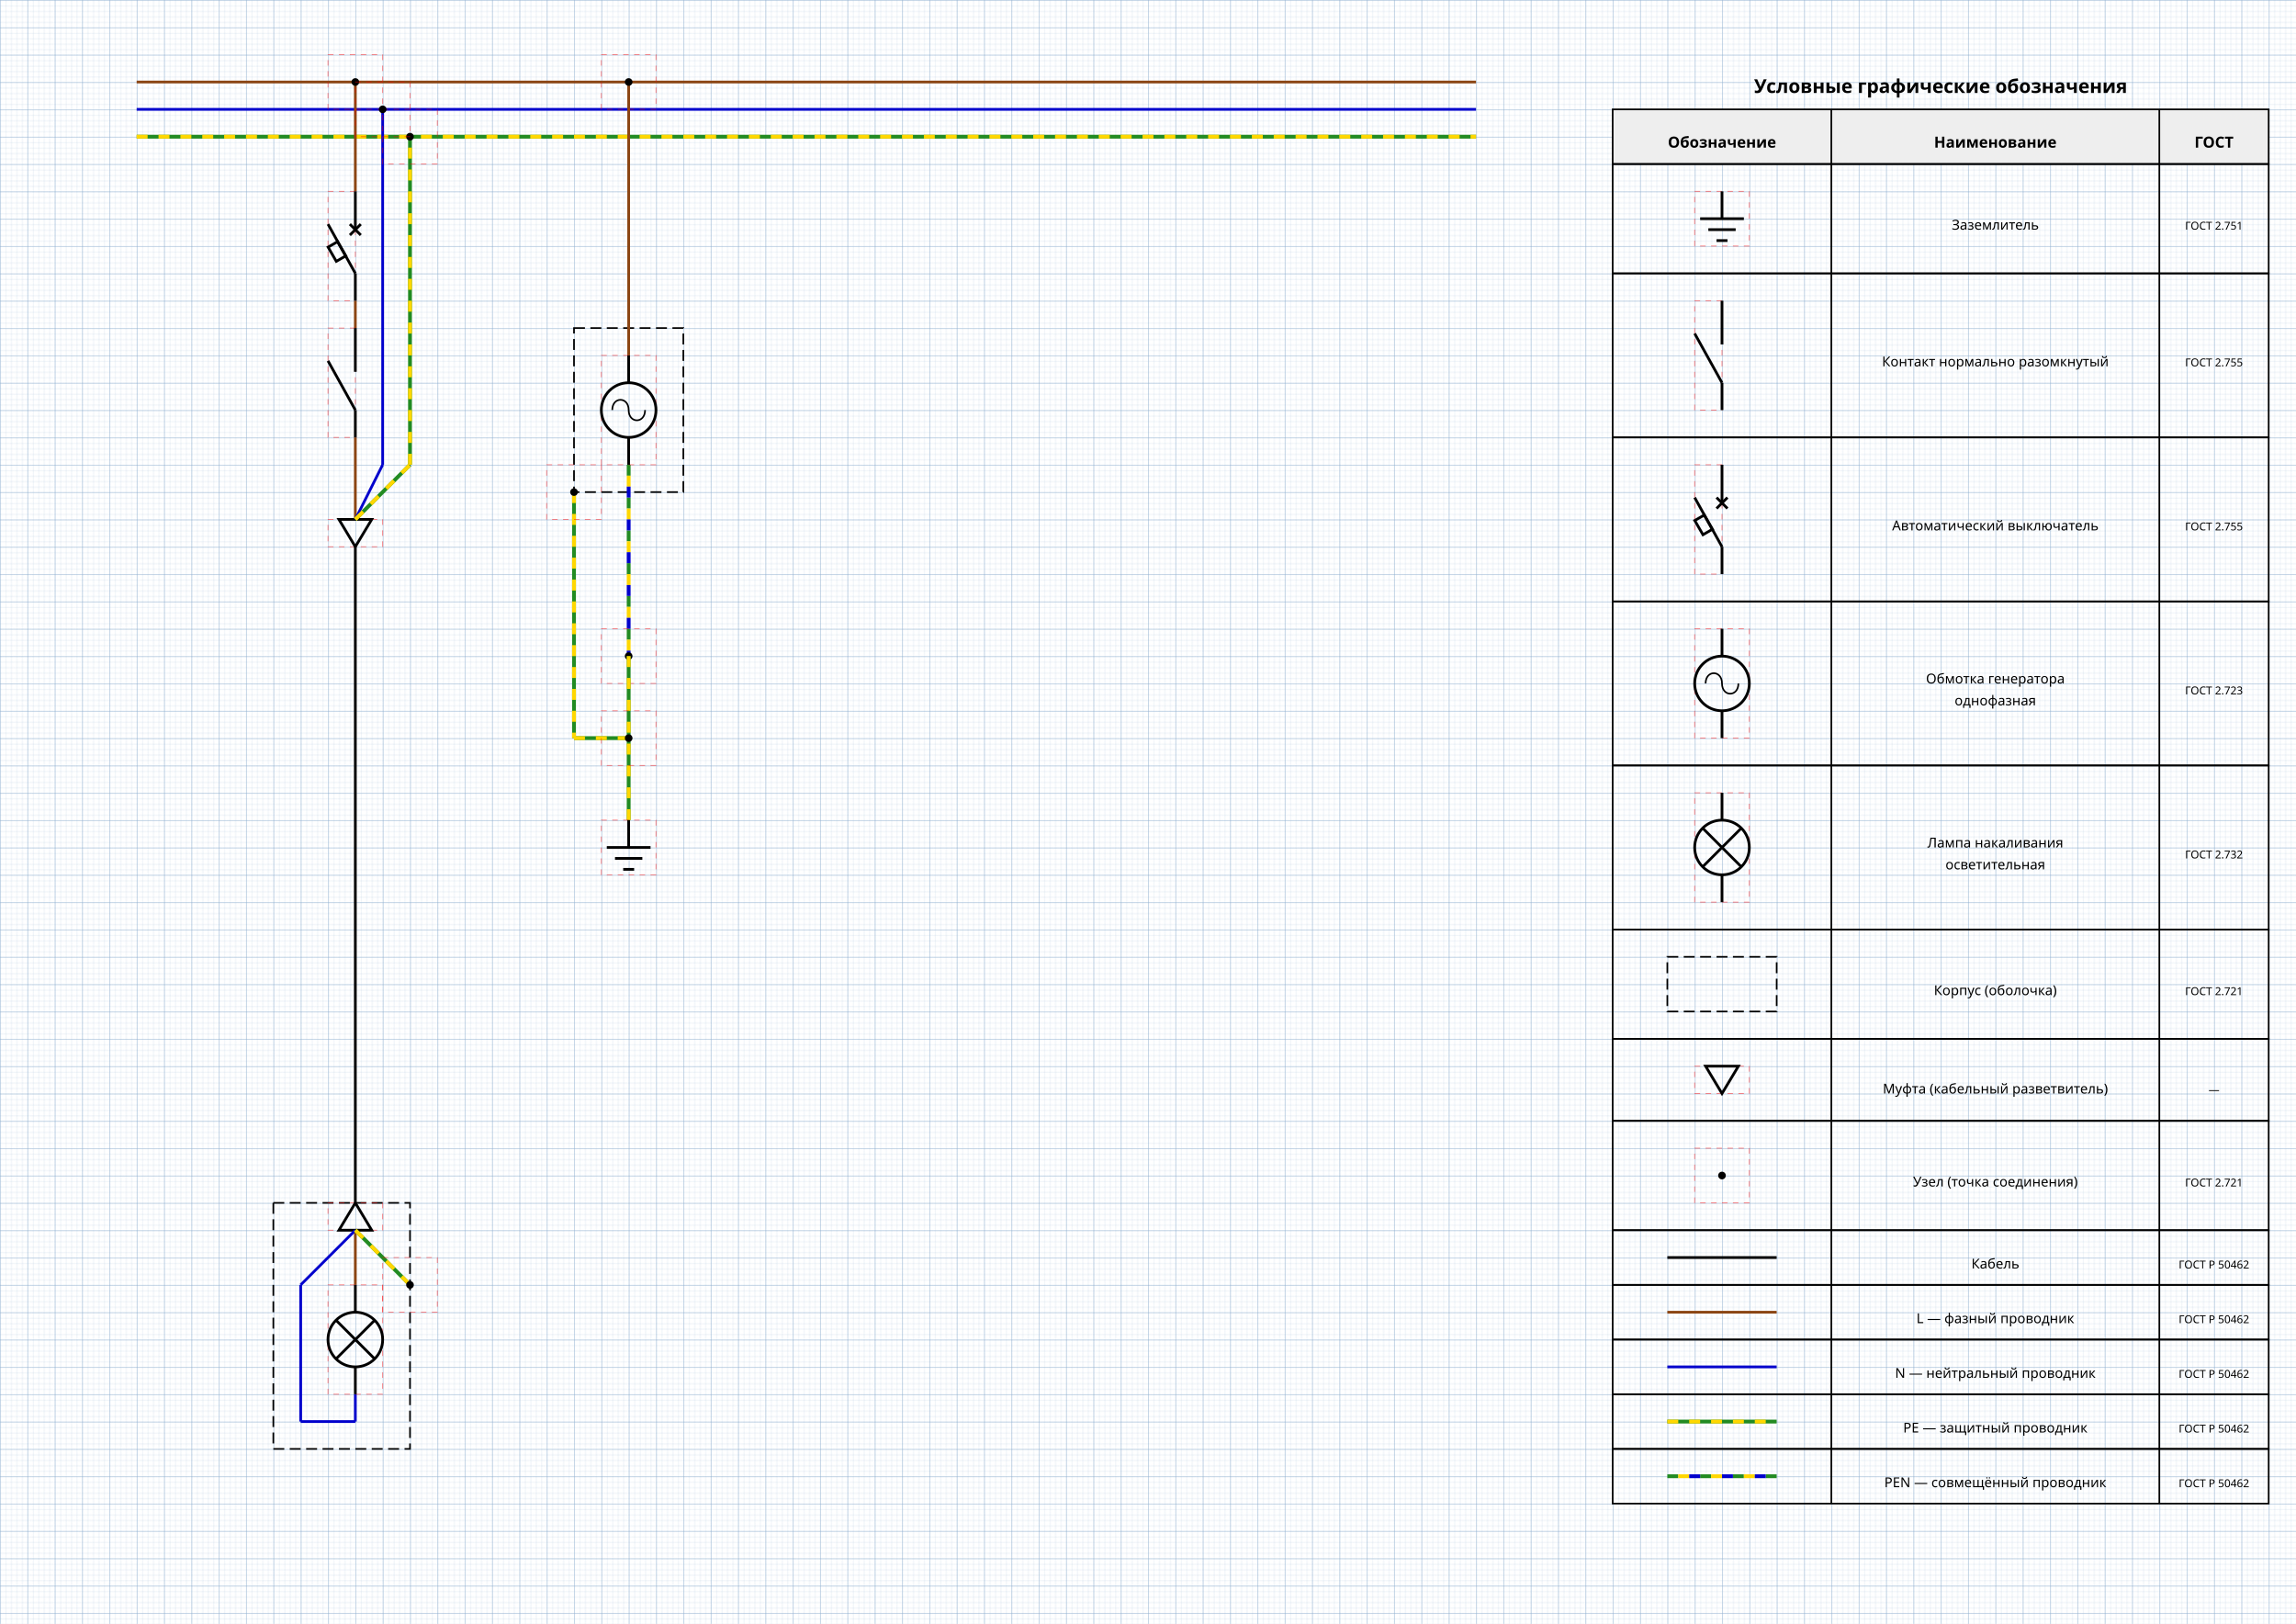
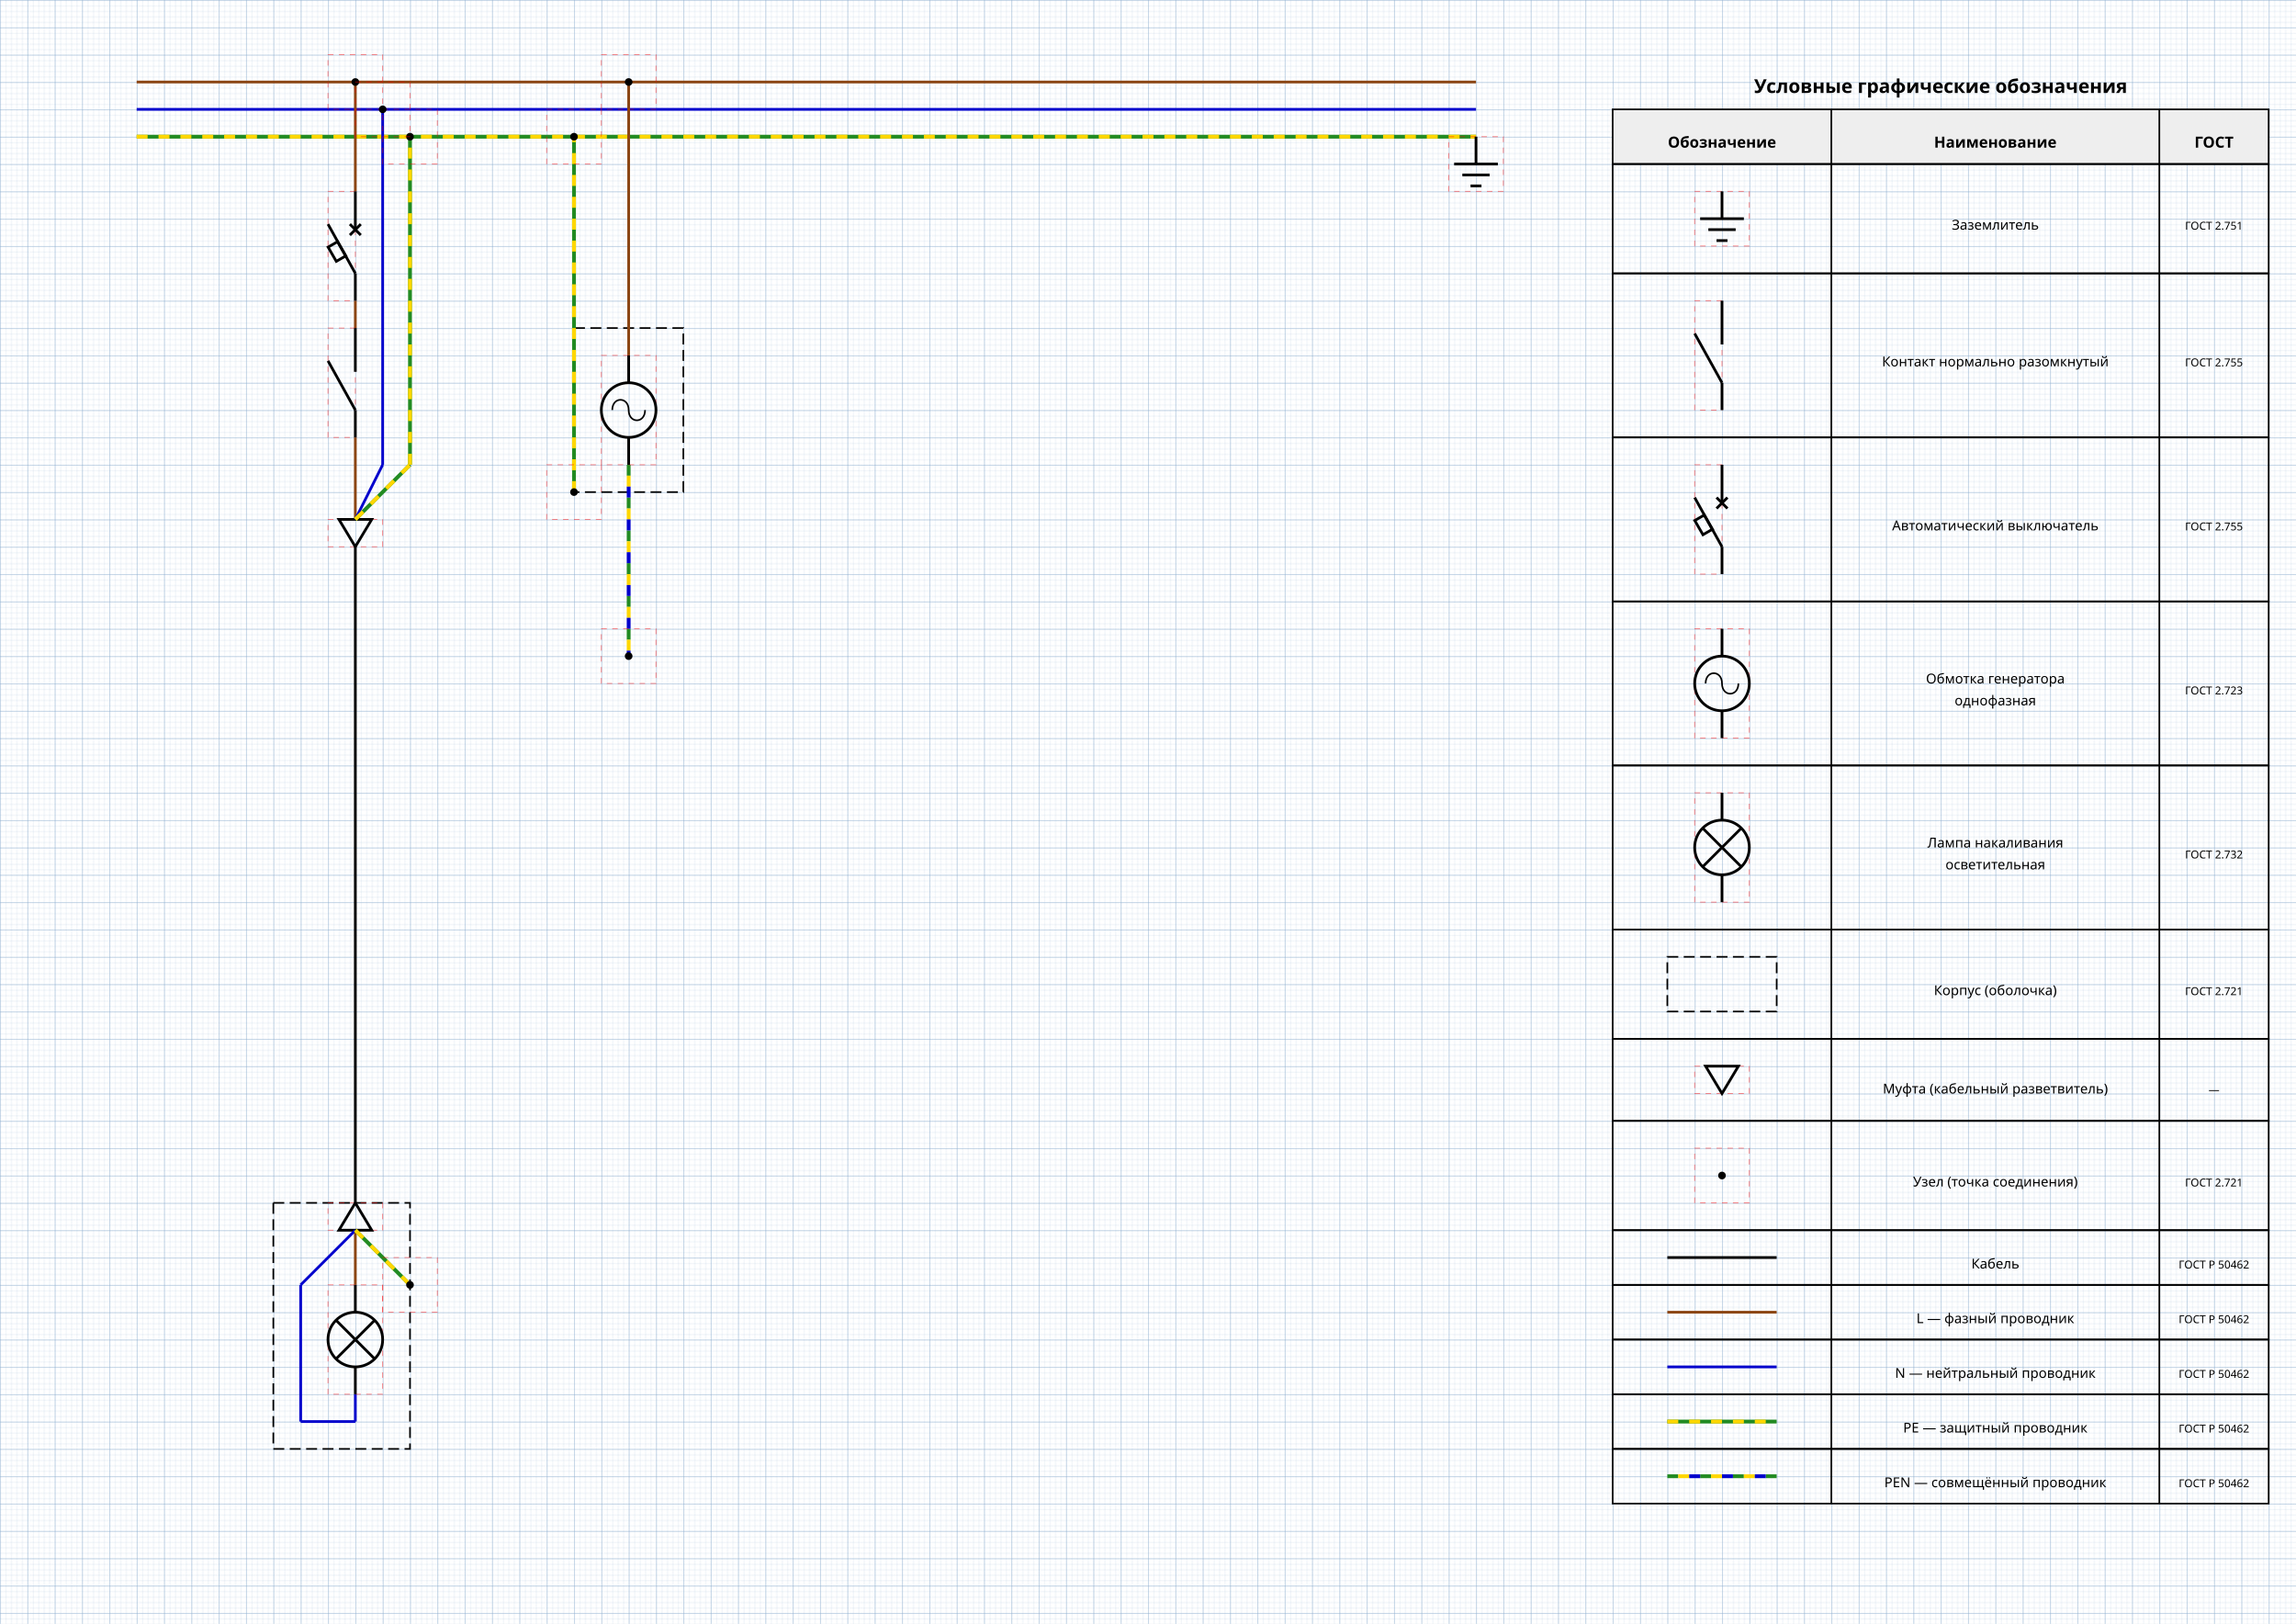
<svg xmlns="http://www.w3.org/2000/svg" width="420mm" height="297mm" viewBox="0 0 420 297">
  <rect width="420" height="297" fill="white" />
  <defs>
    <pattern id="mm1" width="1" height="1" patternUnits="userSpaceOnUse">
      <line x1="0" y1="0" x2="0" y2="1" stroke="#c8d8e8" stroke-width="0.1" />
      <line x1="0" y1="0" x2="1" y2="0" stroke="#c8d8e8" stroke-width="0.1" />
    </pattern>
    <pattern id="mm5" width="5" height="5" patternUnits="userSpaceOnUse">
      <rect width="5" height="5" fill="url(#mm1)" />
      <line x1="0" y1="0" x2="0" y2="5" stroke="#90b0d0" stroke-width="0.15" />
      <line x1="0" y1="0" x2="5" y2="0" stroke="#90b0d0" stroke-width="0.15" />
    </pattern>
    <symbol id="ugo-node" overflow="visible">
      <rect x="-5" y="-5" width="10" height="10" fill="none" stroke="red" stroke-width="0.15" stroke-dasharray="1,1" opacity="0.5" />
      <circle cx="0" cy="0" r="0.7" fill="black" stroke="none" />
    </symbol>
    <symbol id="ugo-ground" overflow="visible">
      <rect x="-5" y="0" width="10" height="10" fill="none" stroke="red" stroke-width="0.15" stroke-dasharray="1,1" opacity="0.5" />
      <g stroke="black" stroke-width="0.5">
        <line x1="0" y1="0" x2="0" y2="5" />
        <line x1="-4" y1="5" x2="4" y2="5" />
        <line x1="-2.5" y1="7" x2="2.5" y2="7" />
        <line x1="-1" y1="9" x2="1" y2="9" />
      </g>
    </symbol>
    <symbol id="ugo-contact" overflow="visible">
      <rect x="-5" y="0" width="5" height="20" fill="none" stroke="red" stroke-width="0.15" stroke-dasharray="1,1" opacity="0.5" />
      <g stroke="black" stroke-width="0.5" fill="none">
        <line x1="0" y1="0" x2="0" y2="8" />
        <line x1="0" y1="15" x2="-5" y2="6" />
        <line x1="0" y1="15" x2="0" y2="20" />
      </g>
    </symbol>
    <symbol id="ugo-breaker" overflow="visible">
      <rect x="-5" y="0" width="5" height="20" fill="none" stroke="red" stroke-width="0.15" stroke-dasharray="1,1" opacity="0.5" />
      <g stroke="black" stroke-width="0.5" fill="none">
        <line x1="0" y1="0" x2="0" y2="7" />
        <line x1="-1" y1="6" x2="1" y2="8" />
        <line x1="-1" y1="8" x2="1" y2="6" />
        <line x1="0" y1="15" x2="-5" y2="6" />
        <rect x="-2" y="-1.5" width="2" height="3" fill="none" stroke="black" stroke-width="0.5" transform="translate(-2.5, 10.5) rotate(-30)" />
        <line x1="0" y1="15" x2="0" y2="20" />
      </g>
    </symbol>
    <symbol id="ugo-generator" overflow="visible">
      <rect x="-5" y="0" width="10" height="20" fill="none" stroke="red" stroke-width="0.15" stroke-dasharray="1,1" opacity="0.5" />
      <g stroke="black" stroke-width="0.5" fill="none">
        <line x1="0" y1="0" x2="0" y2="5" />
        <circle cx="0" cy="10" r="5" />
        <path d="M-3,10 C-3,7.5 0,7.5 0,10 S3,12.5 3,10" stroke-width="0.3" />
        <line x1="0" y1="15" x2="0" y2="20" />
      </g>
    </symbol>
    <symbol id="ugo-lamp" overflow="visible">
      <rect x="-5" y="0" width="10" height="20" fill="none" stroke="red" stroke-width="0.15" stroke-dasharray="1,1" opacity="0.5" />
      <g stroke="black" stroke-width="0.5" fill="none">
        <line x1="0" y1="0" x2="0" y2="5" />
        <circle cx="0" cy="10" r="5" />
        <line x1="-3.5" y1="6.5" x2="3.5" y2="13.5" />
        <line x1="3.5" y1="6.5" x2="-3.5" y2="13.5" />
        <line x1="0" y1="15" x2="0" y2="20" />
      </g>
    </symbol>
    <symbol id="ugo-mufta" overflow="visible">
      <rect x="-5" y="0" width="10" height="5" fill="none" stroke="red" stroke-width="0.15" stroke-dasharray="1,1" opacity="0.5" />
      <polygon points="-3,0 3,0 0,5" stroke="black" stroke-width="0.5" fill="none" />
    </symbol>
  </defs>
  <rect width="420" height="297" fill="url(#mm5)" />
  <line x1="25" y1="15" x2="270" y2="15" stroke="#8B4513" stroke-width="0.5" />
  <line x1="25" y1="20" x2="270" y2="20" stroke="#0000CC" stroke-width="0.5" />
  <g stroke-width="0.7">
    <line x1="25" y1="25" x2="270" y2="25" stroke="#228B22" />
    <line x1="25" y1="25" x2="270" y2="25" stroke="#FFD700" stroke-dasharray="2,2" />
  </g>
  <rect x="50" y="220" width="25" height="45" fill="none" stroke="black" stroke-width="0.3" stroke-dasharray="2,1" />
  <rect x="105" y="60" width="20" height="30" fill="none" stroke="black" stroke-width="0.3" stroke-dasharray="2,1" />
  <g stroke="#8B4513" stroke-width="0.5">
    <line x1="65" y1="15" x2="65" y2="35" />
    <line x1="115" y1="15" x2="115" y2="65" />
    <line x1="65" y1="55" x2="65" y2="60" />
    <line x1="65" y1="80" x2="65" y2="95" />
    <line x1="65" y1="225" x2="65" y2="235" />
  </g>
  <use href="#ugo-breaker" x="65" y="35" />
  <use href="#ugo-contact" x="65" y="60" />
  <use href="#ugo-mufta" x="65" y="95" />
  <line x1="65" y1="100" x2="65" y2="220" stroke="black" stroke-width="0.5" />
  <g transform="translate(65, 225) scale(1, -1)">
    <use href="#ugo-mufta" />
  </g>
  <g stroke="#0000CC" stroke-width="0.5">
    <line x1="70" y1="20" x2="70" y2="85" />
    <line x1="70" y1="85" x2="65" y2="95" />
    <line x1="65" y1="225" x2="55" y2="235" />
    <line x1="55" y1="235" x2="55" y2="260" />
    <line x1="55" y1="260" x2="65" y2="260" />
    <line x1="65" y1="260" x2="65" y2="255" />
  </g>
  <g stroke-width="0.7">
    <line x1="115" y1="85" x2="115" y2="120" stroke="#228B22" stroke-dasharray="2,4" stroke-dashoffset="0" />
    <line x1="115" y1="85" x2="115" y2="120" stroke="#FFD700" stroke-dasharray="2,4" stroke-dashoffset="4" />
    <line x1="115" y1="85" x2="115" y2="120" stroke="#0000CC" stroke-dasharray="2,4" stroke-dashoffset="2" />
  </g>
  <use href="#ugo-node" x="115" y="120" />
  <g stroke-width="0.7">
-     <line x1="115" y1="120" x2="115" y2="150" stroke="#228B22" />
-     <line x1="115" y1="120" x2="115" y2="150" stroke="#FFD700" stroke-dasharray="2,2" />
-   </g>
-   <g stroke-width="0.7">
    <line x1="65" y1="95" x2="75" y2="85" stroke="#228B22" />
    <line x1="75" y1="85" x2="75" y2="25" stroke="#228B22" />
-     <line x1="105" y1="90" x2="105" y2="135" stroke="#228B22" />
-     <line x1="105" y1="135" x2="115" y2="135" stroke="#228B22" />
+     <line x1="105" y1="90" x2="105" y2="25" stroke="#228B22" />
    <line x1="65" y1="225" x2="75" y2="235" stroke="#228B22" />
    <line x1="65" y1="95" x2="75" y2="85" stroke="#FFD700" stroke-dasharray="2,2" />
    <line x1="75" y1="85" x2="75" y2="25" stroke="#FFD700" stroke-dasharray="2,2" />
-     <line x1="105" y1="90" x2="105" y2="135" stroke="#FFD700" stroke-dasharray="2,2" />
-     <line x1="105" y1="135" x2="115" y2="135" stroke="#FFD700" stroke-dasharray="2,2" />
+     <line x1="105" y1="90" x2="105" y2="25" stroke="#FFD700" stroke-dasharray="2,2" />
    <line x1="65" y1="225" x2="75" y2="235" stroke="#FFD700" stroke-dasharray="2,2" />
  </g>
  <use href="#ugo-node" x="75" y="235" />
  <use href="#ugo-node" x="75" y="25" />
  <use href="#ugo-node" x="105" y="90" />
-   <use href="#ugo-node" x="115" y="135" />
+   <use href="#ugo-node" x="105" y="25" />
  <use href="#ugo-node" x="65" y="15" />
  <use href="#ugo-node" x="115" y="15" />
  <use href="#ugo-node" x="70" y="20" />
  <use href="#ugo-generator" x="115" y="65" />
  <use href="#ugo-lamp" x="65" y="235" />
-   <use href="#ugo-ground" x="115" y="150" />
+   <use href="#ugo-ground" x="270" y="25" />
  <g transform="translate(295, 20)" stroke="black" stroke-width="0.3" font-family="sans-serif">
    <text x="60" y="-3" font-size="3.5" font-weight="bold" text-anchor="middle" stroke="none" fill="black">Условные графические обозначения</text>
    <rect x="0" y="0" width="120" height="10" fill="#eee" stroke="black" />
    <text x="20" y="7" font-size="2.8" text-anchor="middle" stroke="none" fill="black" font-weight="bold">Обозначение</text>
    <text x="70" y="7" font-size="2.8" text-anchor="middle" stroke="none" fill="black" font-weight="bold">Наименование</text>
    <text x="110" y="7" font-size="2.8" text-anchor="middle" stroke="none" fill="black" font-weight="bold">ГОСТ</text>
    <line x1="40" y1="0" x2="40" y2="10" />
    <line x1="100" y1="0" x2="100" y2="10" />
    <rect x="0" y="10" width="120" height="20" fill="none" stroke="black" />
    <line x1="40" y1="10" x2="40" y2="30" />
    <line x1="100" y1="10" x2="100" y2="30" />
    <use href="#ugo-ground" x="20" y="15" />
    <text x="70" y="22" font-size="2.5" text-anchor="middle" stroke="none" fill="black">Заземлитель</text>
    <text x="110" y="22" font-size="2" text-anchor="middle" stroke="none" fill="black">ГОСТ 2.751</text>
    <rect x="0" y="30" width="120" height="30" fill="none" stroke="black" />
    <line x1="40" y1="30" x2="40" y2="60" />
    <line x1="100" y1="30" x2="100" y2="60" />
    <use href="#ugo-contact" x="20" y="35" />
    <text x="70" y="47" font-size="2.5" text-anchor="middle" stroke="none" fill="black">Контакт нормально разомкнутый</text>
    <text x="110" y="47" font-size="2" text-anchor="middle" stroke="none" fill="black">ГОСТ 2.755</text>
    <rect x="0" y="60" width="120" height="30" fill="none" stroke="black" />
    <line x1="40" y1="60" x2="40" y2="90" />
    <line x1="100" y1="60" x2="100" y2="90" />
    <use href="#ugo-breaker" x="20" y="65" />
    <text x="70" y="77" font-size="2.5" text-anchor="middle" stroke="none" fill="black">Автоматический выключатель</text>
    <text x="110" y="77" font-size="2" text-anchor="middle" stroke="none" fill="black">ГОСТ 2.755</text>
    <rect x="0" y="90" width="120" height="30" fill="none" stroke="black" />
    <line x1="40" y1="90" x2="40" y2="120" />
    <line x1="100" y1="90" x2="100" y2="120" />
    <use href="#ugo-generator" x="20" y="95" />
    <text x="70" y="105" font-size="2.5" text-anchor="middle" stroke="none" fill="black">Обмотка генератора</text>
    <text x="70" y="109" font-size="2.5" text-anchor="middle" stroke="none" fill="black">однофазная</text>
    <text x="110" y="107" font-size="2" text-anchor="middle" stroke="none" fill="black">ГОСТ 2.723</text>
    <rect x="0" y="120" width="120" height="30" fill="none" stroke="black" />
    <line x1="40" y1="120" x2="40" y2="150" />
    <line x1="100" y1="120" x2="100" y2="150" />
    <use href="#ugo-lamp" x="20" y="125" />
    <text x="70" y="135" font-size="2.5" text-anchor="middle" stroke="none" fill="black">Лампа накаливания</text>
    <text x="70" y="139" font-size="2.5" text-anchor="middle" stroke="none" fill="black">осветительная</text>
    <text x="110" y="137" font-size="2" text-anchor="middle" stroke="none" fill="black">ГОСТ 2.732</text>
    <rect x="0" y="150" width="120" height="20" fill="none" stroke="black" />
    <line x1="40" y1="150" x2="40" y2="170" />
    <line x1="100" y1="150" x2="100" y2="170" />
    <rect x="10" y="155" width="20" height="10" fill="none" stroke="black" stroke-dasharray="2,1" />
    <text x="70" y="162" font-size="2.5" text-anchor="middle" stroke="none" fill="black">Корпус (оболочка)</text>
    <text x="110" y="162" font-size="2" text-anchor="middle" stroke="none" fill="black">ГОСТ 2.721</text>
    <rect x="0" y="170" width="120" height="15" fill="none" stroke="black" />
    <line x1="40" y1="170" x2="40" y2="185" />
    <line x1="100" y1="170" x2="100" y2="185" />
    <use href="#ugo-mufta" x="20" y="175" />
    <text x="70" y="180" font-size="2.5" text-anchor="middle" stroke="none" fill="black">Муфта (кабельный разветвитель)</text>
    <text x="110" y="180" font-size="2" text-anchor="middle" stroke="none" fill="black">—</text>
    <rect x="0" y="185" width="120" height="20" fill="none" stroke="black" />
    <line x1="40" y1="185" x2="40" y2="205" />
    <line x1="100" y1="185" x2="100" y2="205" />
    <use href="#ugo-node" x="20" y="195" />
    <text x="70" y="197" font-size="2.5" text-anchor="middle" stroke="none" fill="black">Узел (точка соединения)</text>
    <text x="110" y="197" font-size="2" text-anchor="middle" stroke="none" fill="black">ГОСТ 2.721</text>
    <rect x="0" y="205" width="120" height="10" fill="none" stroke="black" />
    <line x1="40" y1="205" x2="40" y2="215" />
    <line x1="100" y1="205" x2="100" y2="215" />
    <line x1="10" y1="210" x2="30" y2="210" stroke="black" stroke-width="0.5" />
    <text x="70" y="212" font-size="2.5" text-anchor="middle" stroke="none" fill="black">Кабель</text>
    <text x="110" y="212" font-size="2" text-anchor="middle" stroke="none" fill="black">ГОСТ Р 50462</text>
    <rect x="0" y="215" width="120" height="10" fill="none" stroke="black" />
    <line x1="40" y1="215" x2="40" y2="225" />
    <line x1="100" y1="215" x2="100" y2="225" />
    <line x1="10" y1="220" x2="30" y2="220" stroke="#8B4513" stroke-width="0.5" />
    <text x="70" y="222" font-size="2.5" text-anchor="middle" stroke="none" fill="black">L — фазный проводник</text>
    <text x="110" y="222" font-size="2" text-anchor="middle" stroke="none" fill="black">ГОСТ Р 50462</text>
    <rect x="0" y="225" width="120" height="10" fill="none" stroke="black" />
    <line x1="40" y1="225" x2="40" y2="235" />
    <line x1="100" y1="225" x2="100" y2="235" />
    <line x1="10" y1="230" x2="30" y2="230" stroke="#0000CC" stroke-width="0.5" />
    <text x="70" y="232" font-size="2.5" text-anchor="middle" stroke="none" fill="black">N — нейтральный проводник</text>
    <text x="110" y="232" font-size="2" text-anchor="middle" stroke="none" fill="black">ГОСТ Р 50462</text>
    <rect x="0" y="235" width="120" height="10" fill="none" stroke="black" />
    <line x1="40" y1="235" x2="40" y2="245" />
    <line x1="100" y1="235" x2="100" y2="245" />
    <line x1="10" y1="240" x2="30" y2="240" stroke="#228B22" stroke-width="0.7" />
    <line x1="10" y1="240" x2="30" y2="240" stroke="#FFD700" stroke-width="0.7" stroke-dasharray="2,2" />
    <text x="70" y="242" font-size="2.5" text-anchor="middle" stroke="none" fill="black">PE — защитный проводник</text>
    <text x="110" y="242" font-size="2" text-anchor="middle" stroke="none" fill="black">ГОСТ Р 50462</text>
    <rect x="0" y="245" width="120" height="10" fill="none" stroke="black" />
    <line x1="40" y1="245" x2="40" y2="255" />
    <line x1="100" y1="245" x2="100" y2="255" />
    <line x1="10" y1="250" x2="30" y2="250" stroke="#228B22" stroke-width="0.7" stroke-dasharray="2,4" stroke-dashoffset="0" />
    <line x1="10" y1="250" x2="30" y2="250" stroke="#FFD700" stroke-width="0.7" stroke-dasharray="2,4" stroke-dashoffset="4" />
    <line x1="10" y1="250" x2="30" y2="250" stroke="#0000CC" stroke-width="0.7" stroke-dasharray="2,4" stroke-dashoffset="2" />
    <text x="70" y="252" font-size="2.5" text-anchor="middle" stroke="none" fill="black">PEN — совмещённый проводник</text>
    <text x="110" y="252" font-size="2" text-anchor="middle" stroke="none" fill="black">ГОСТ Р 50462</text>
  </g>
</svg>
